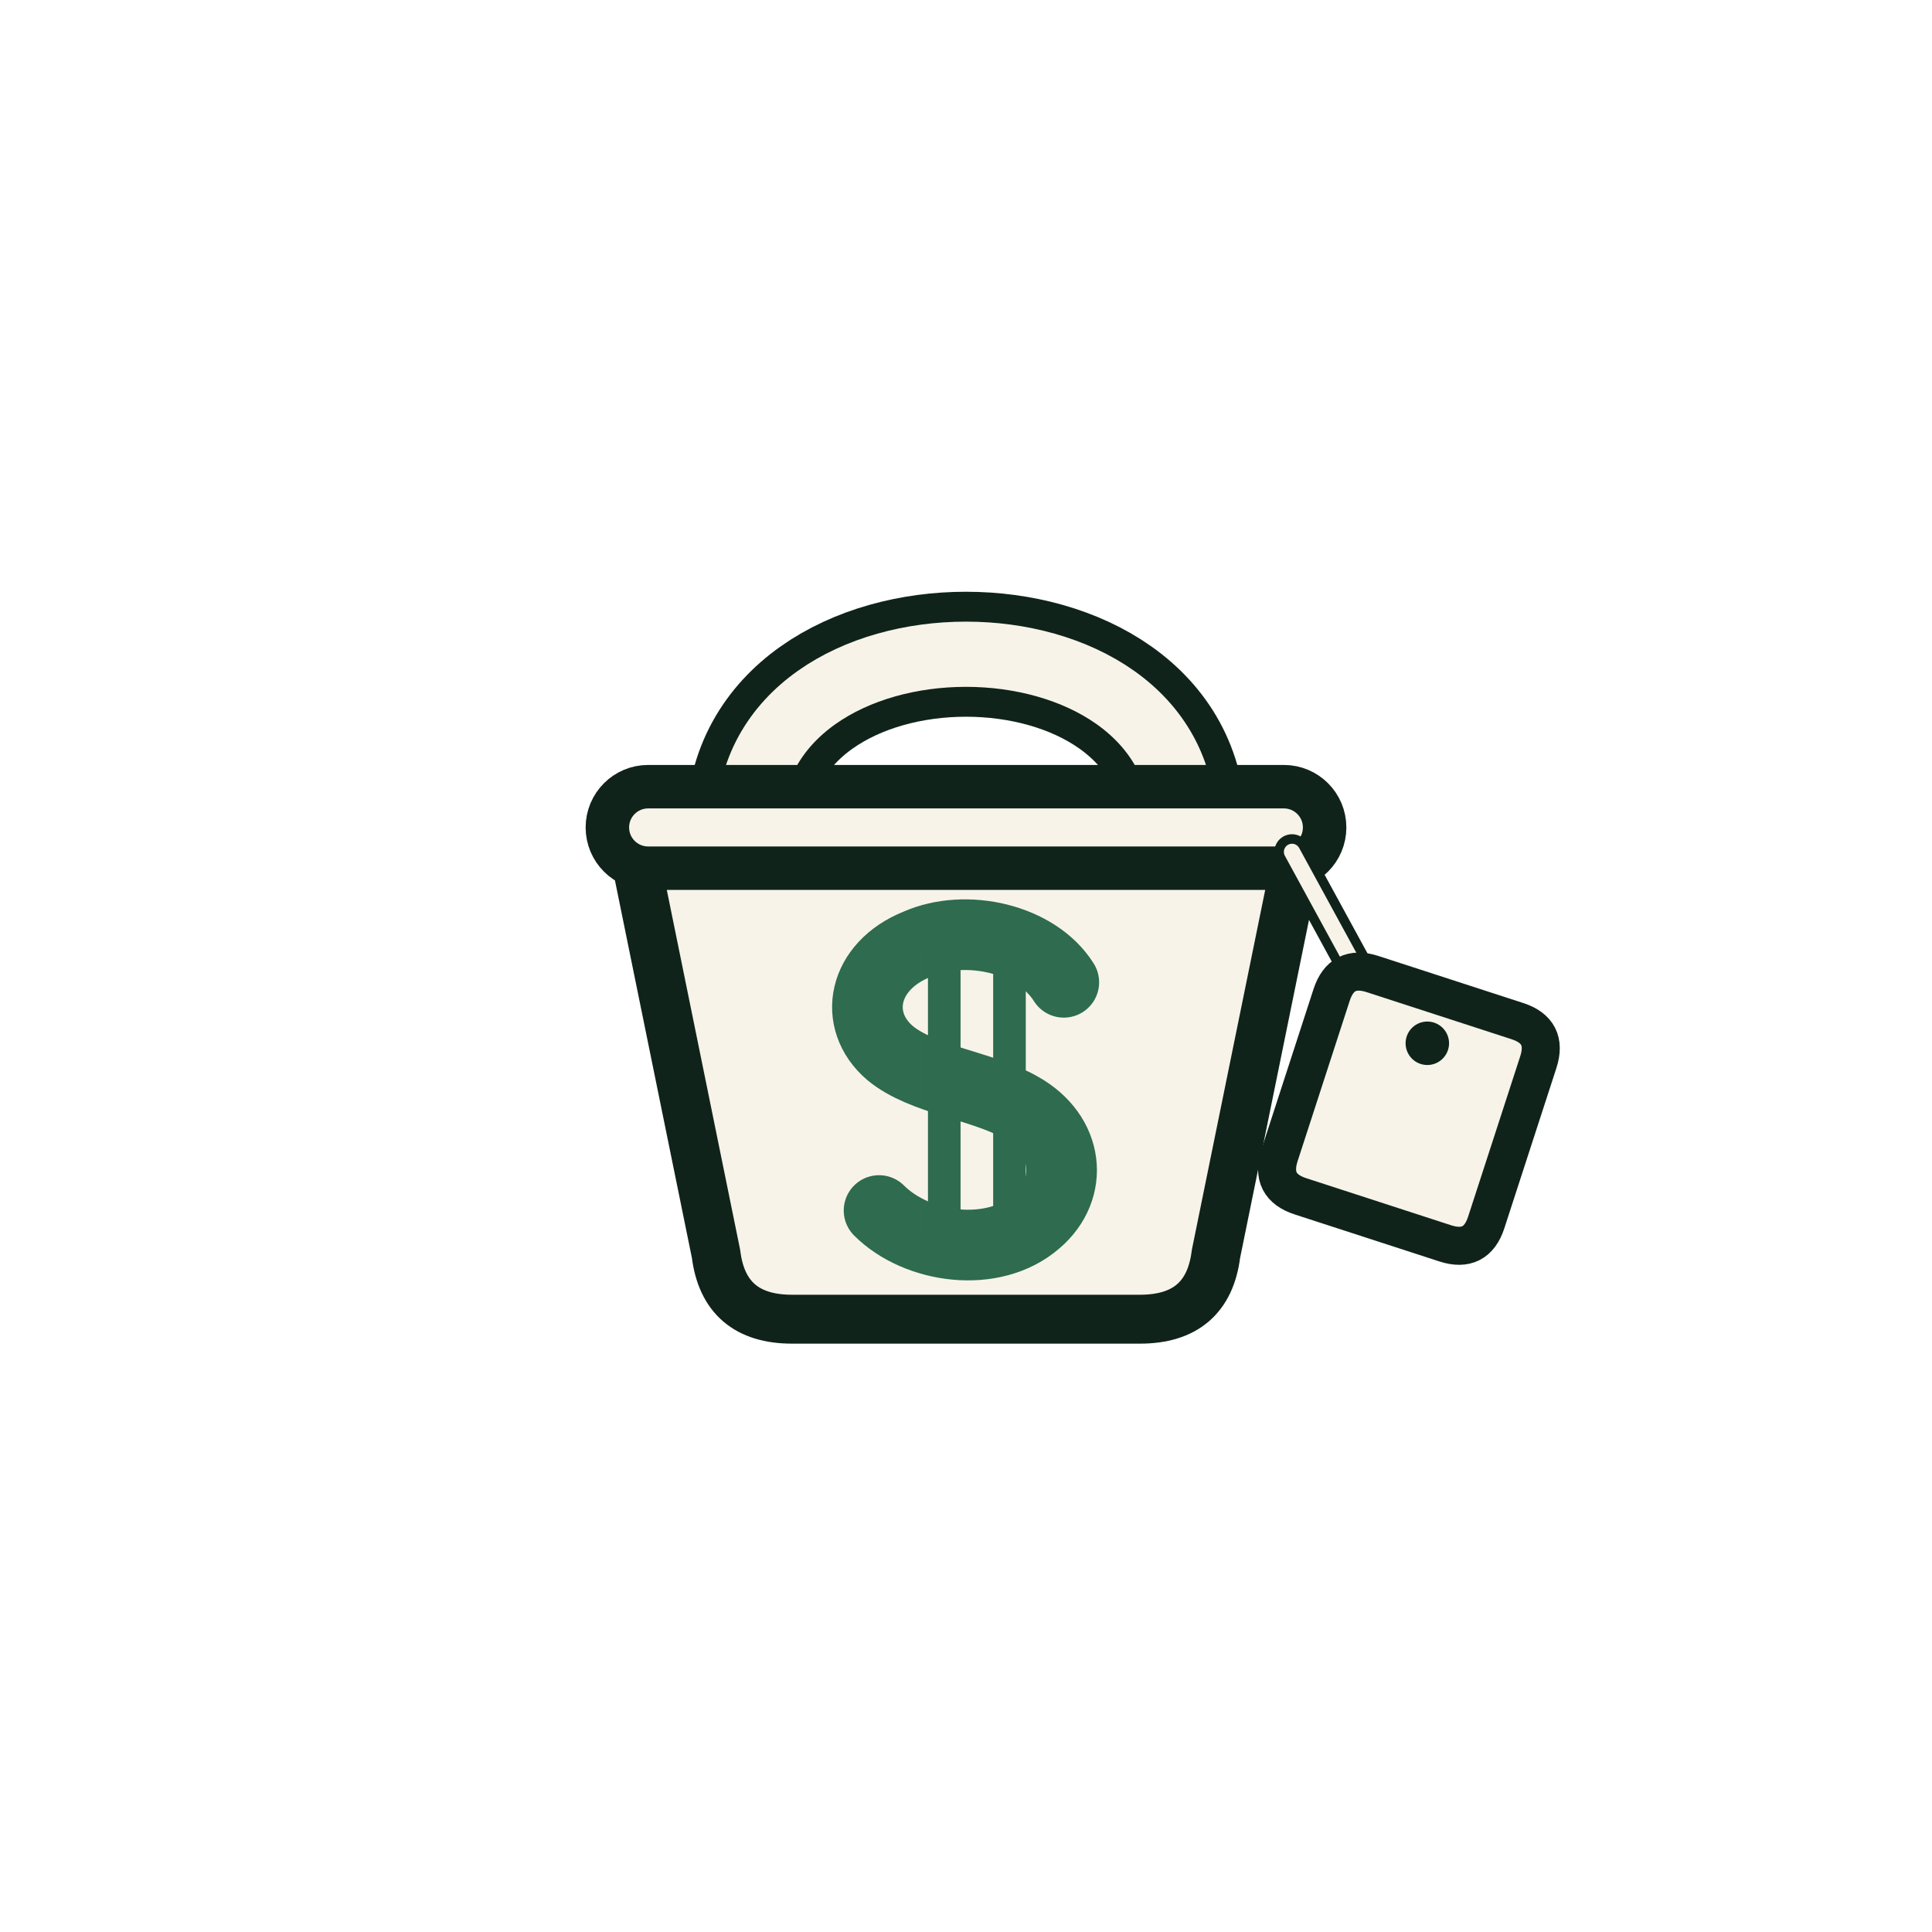
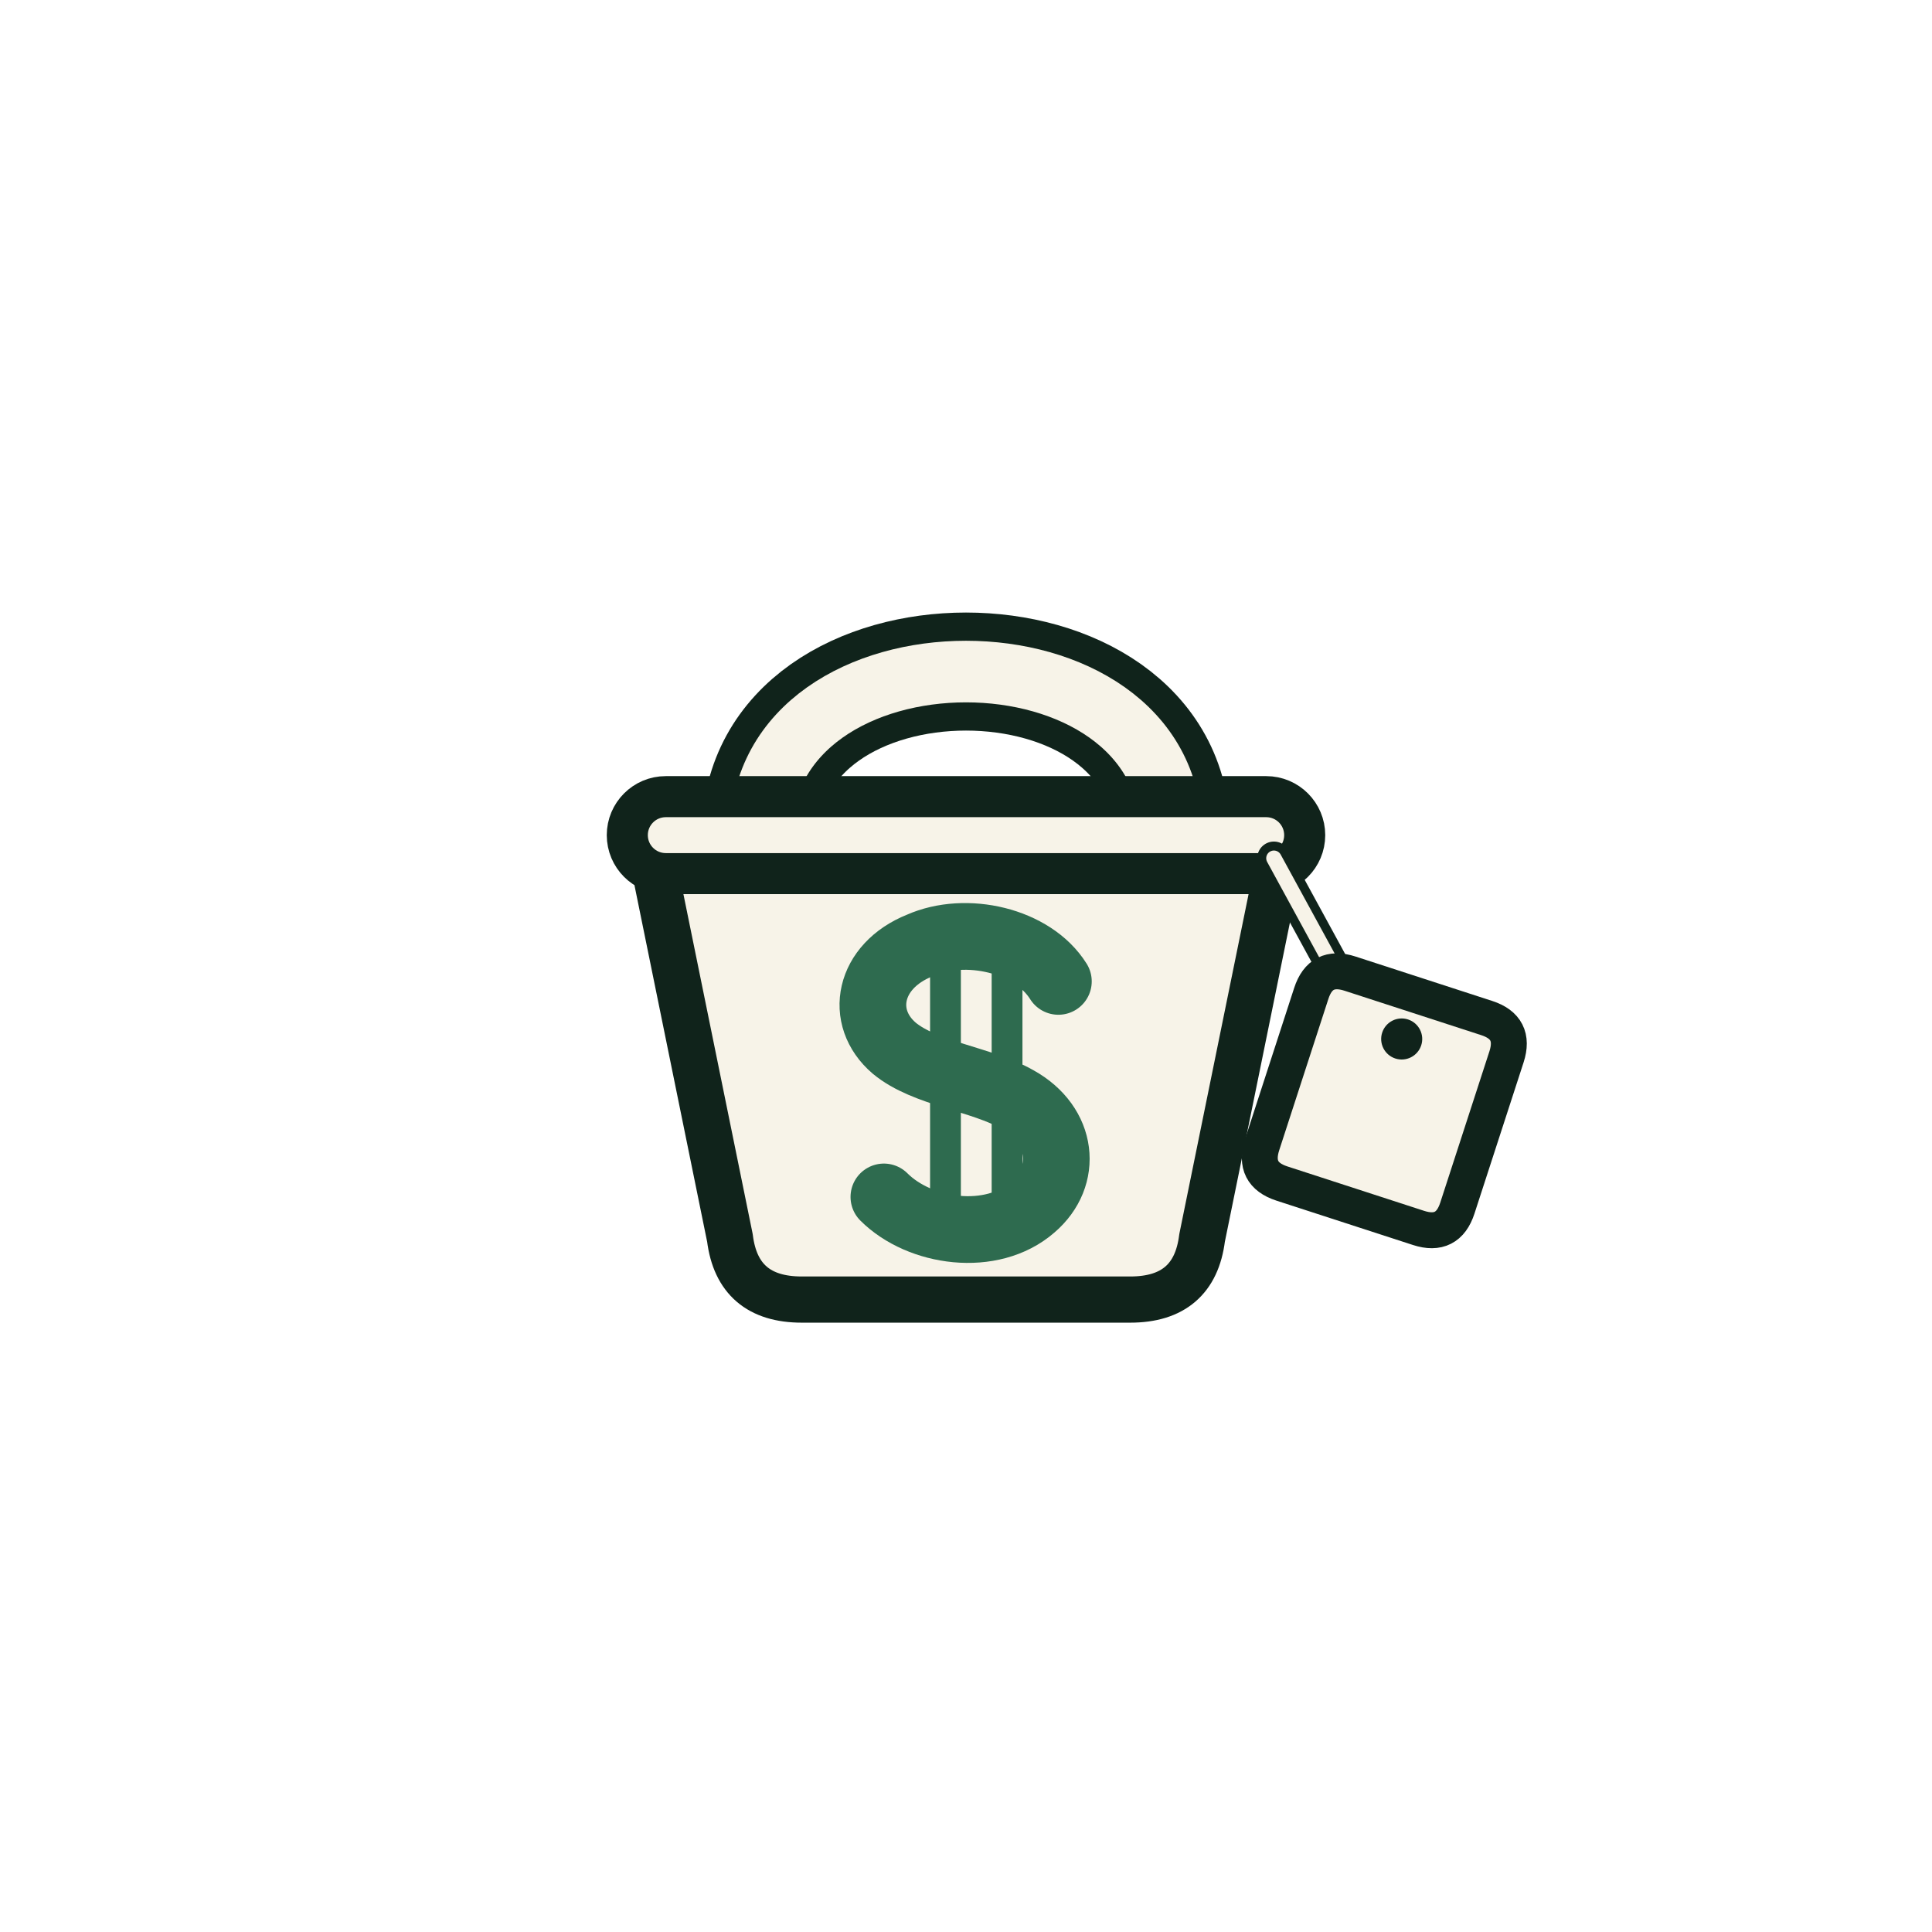
<svg xmlns="http://www.w3.org/2000/svg" width="512" height="512" viewBox="0 0 512 512">
-   <g transform="translate(256 256) scale(0.72) translate(-256 -256)">
+   <g transform="translate(256 256) scale(0.68) translate(-256 -256)">
    <path d="M176 205 C176 120 336 120 336 205" fill="none" stroke="#10231B" stroke-width="46" stroke-linecap="round" />
    <path d="M176 205 C176 120 336 120 336 205" fill="none" stroke="#F7F3E8" stroke-width="24" stroke-linecap="round" />
    <path d="M132 205 H380 L348 362 Q345 386 320 386 H192 Q167 386 164 362 Z" fill="#F7F3E8" stroke="#10231B" stroke-width="18" stroke-linejoin="round" />
    <g fill="none" stroke="#2E6B4F" stroke-linecap="round">
      <path d="M292 262 C282 246 256 240 238 248 C218 256 214 276 228 288 C240 298 262 300 276 308 C294 318 296 338 282 350 C266 364 238 360 224 346" stroke-width="26" />
      <path d="M248 250 V356" stroke-width="12" />
      <path d="M272 250 V356" stroke-width="12" />
    </g>
    <rect x="124" y="190" width="264" height="30" rx="15" fill="#F7F3E8" stroke="#10231B" stroke-width="16" />
    <path d="M376 214 L400 258" stroke="#10231B" stroke-width="13" stroke-linecap="round" />
    <path d="M376 214 L400 258" stroke="#F7F3E8" stroke-width="6" stroke-linecap="round" />
    <g transform="rotate(18 420 312)">
      <path d="M390 266 H446 Q458 266 458 278 V340 Q458 352 446 352 H390 Q378 352 378 340 V278 Q378 266 390 266 Z" fill="#F7F3E8" stroke="#10231B" stroke-width="14" stroke-linejoin="round" />
      <circle cx="417" cy="284" r="8" fill="#10231B" />
    </g>
  </g>
</svg>
